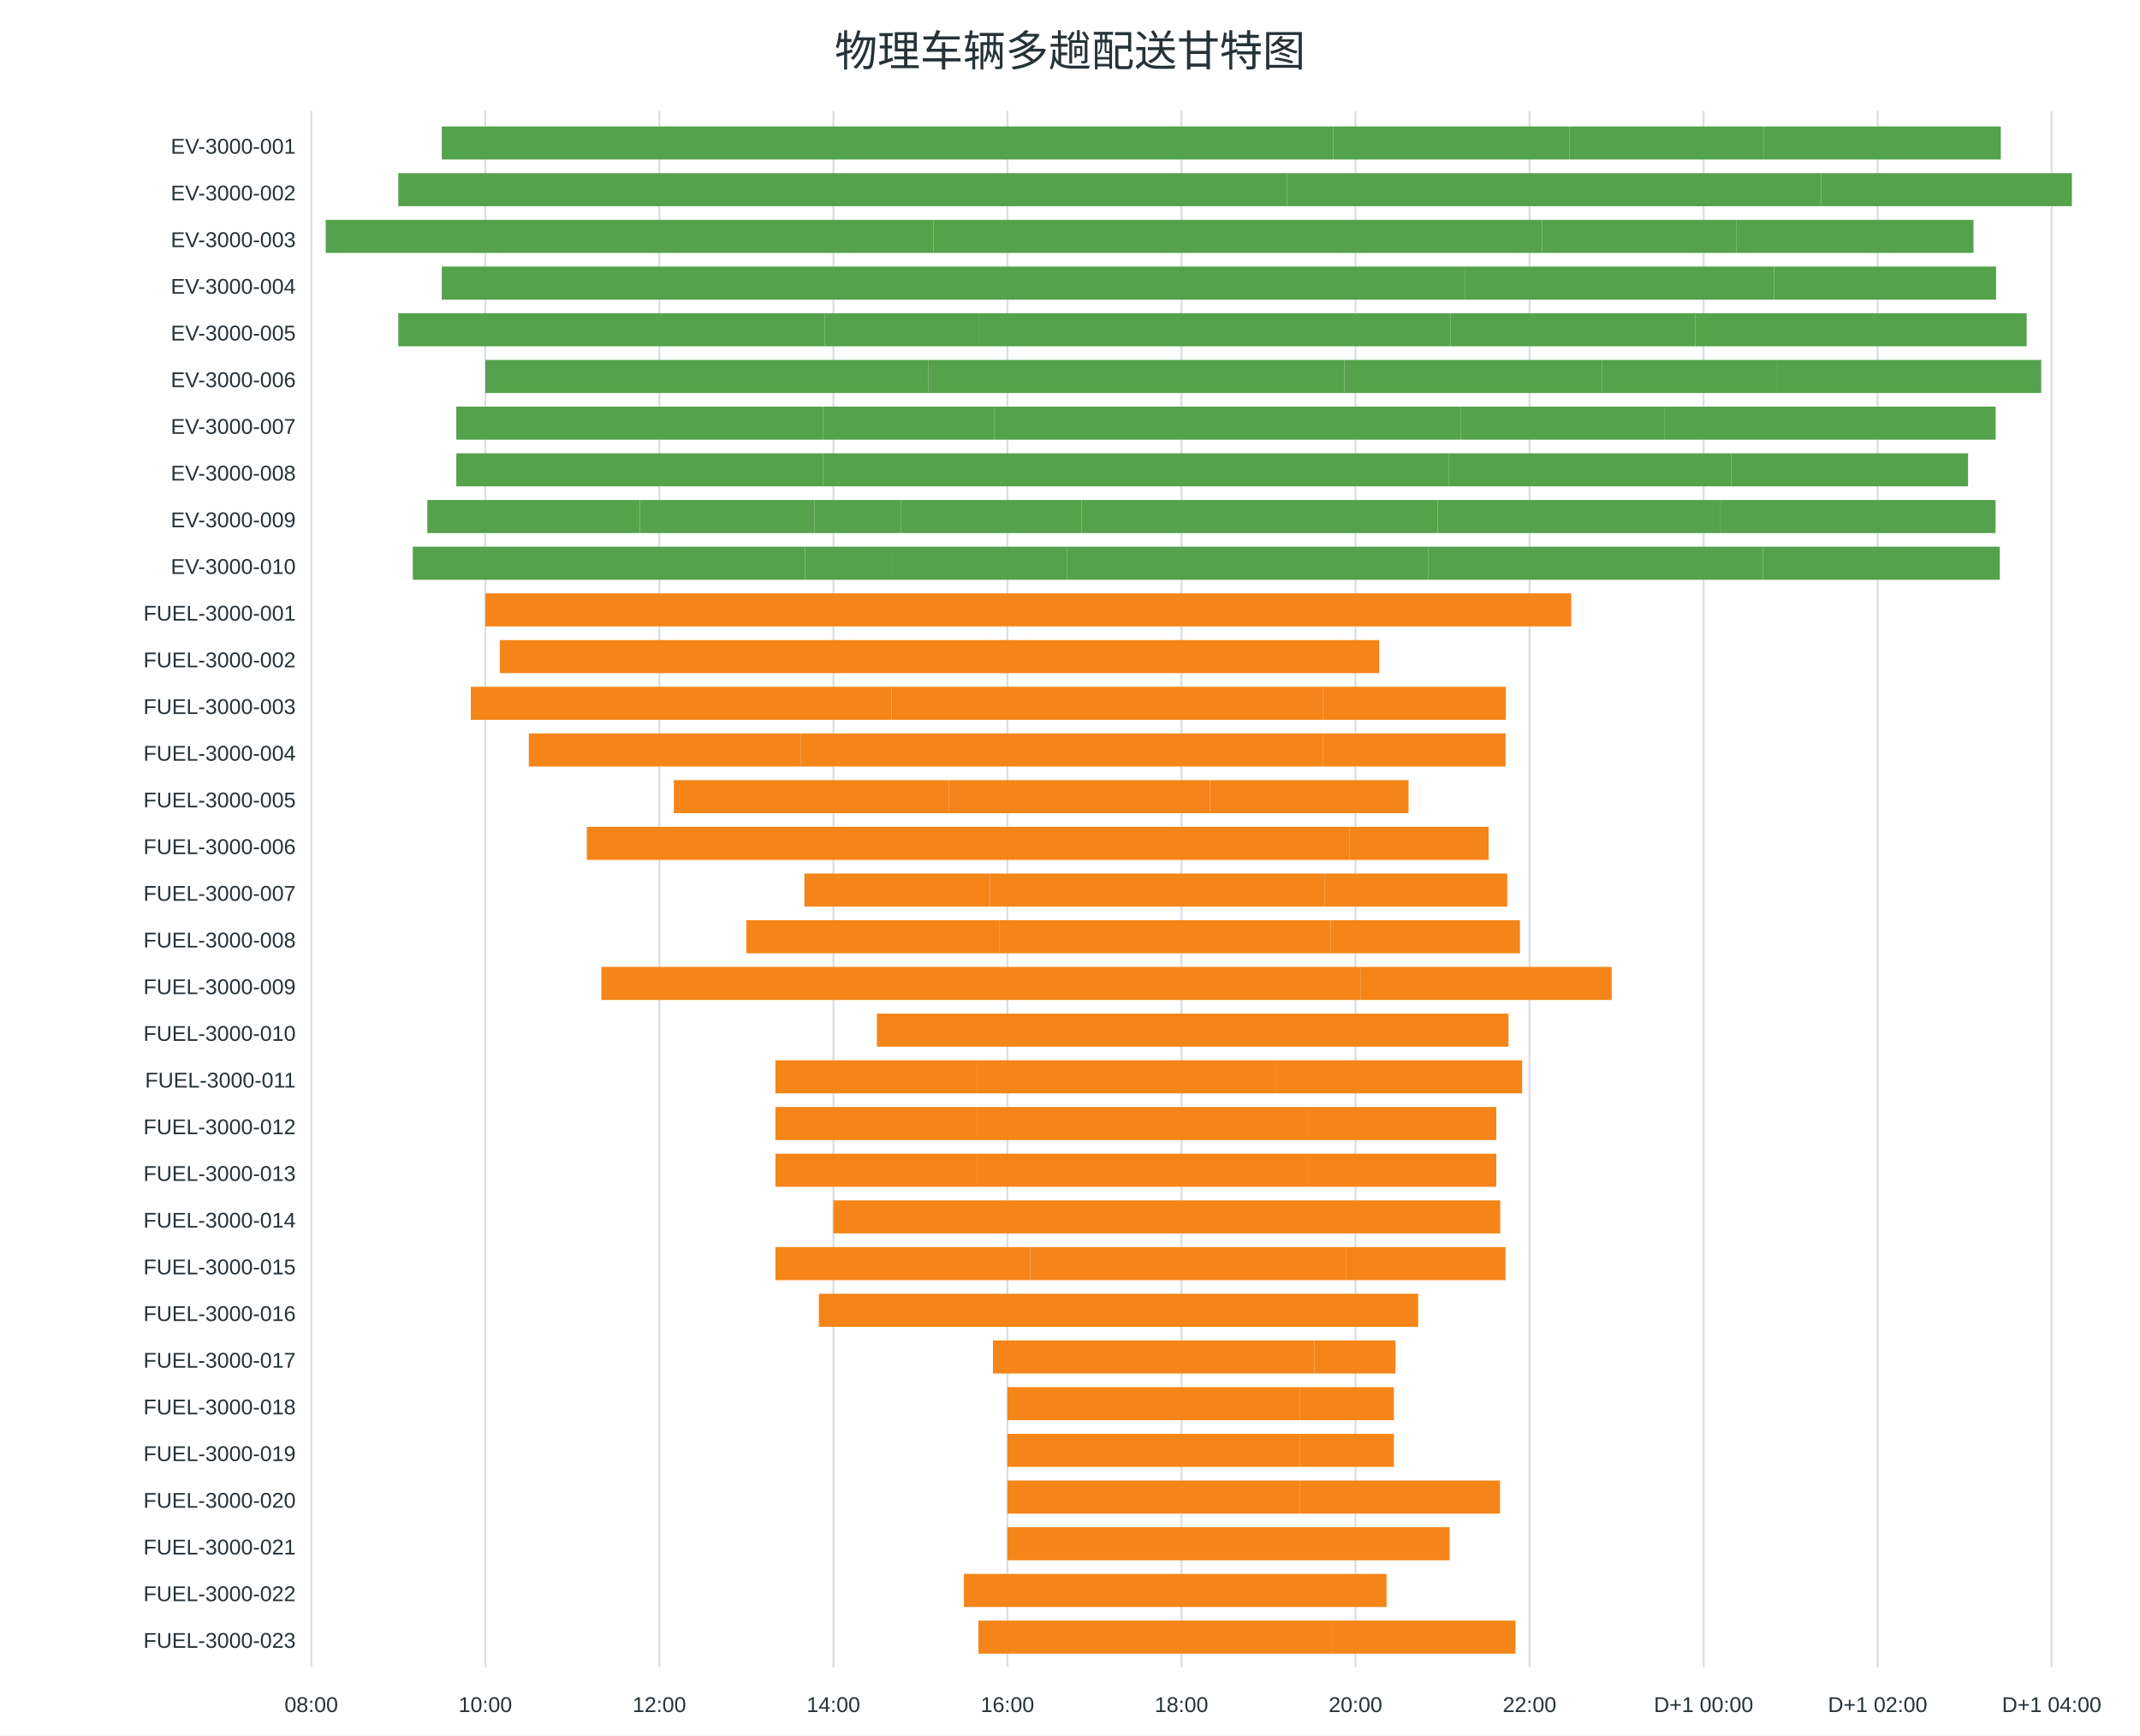
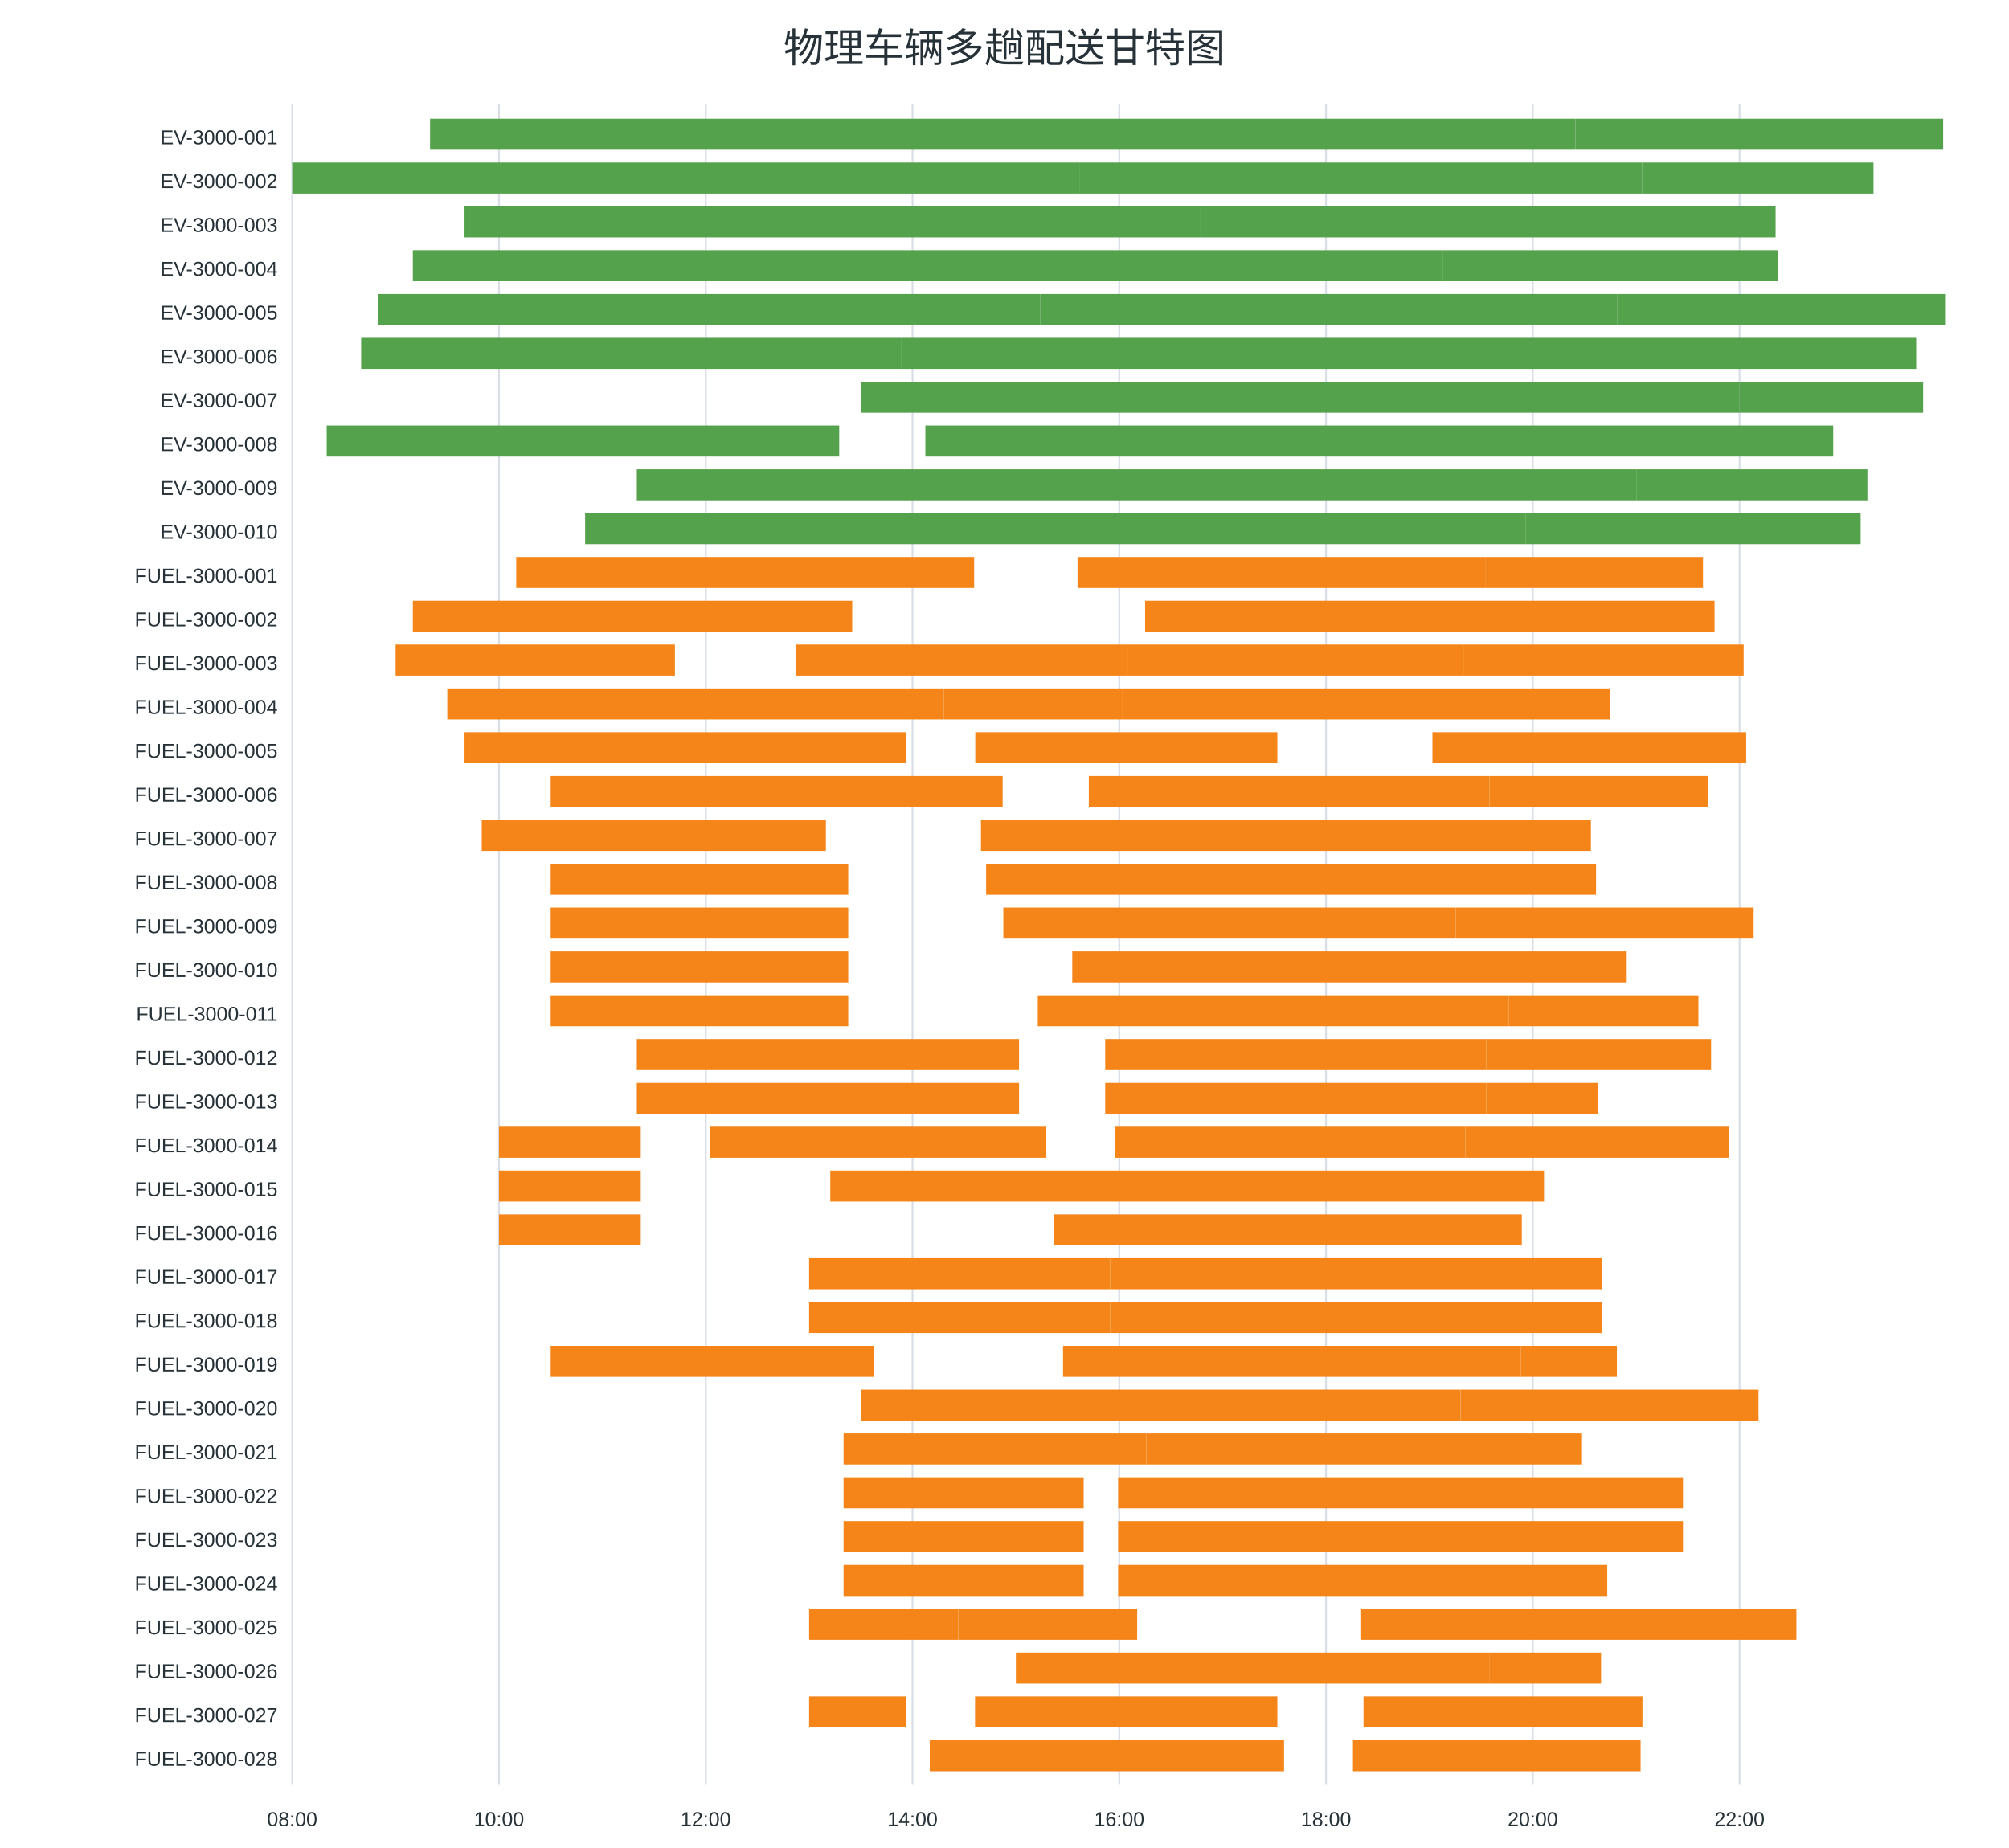
- <svg xmlns="http://www.w3.org/2000/svg" width="1100" height="892" viewBox="0 0 1100 892">
+ <svg xmlns="http://www.w3.org/2000/svg" width="1100" height="1012" viewBox="0 0 1100 1012">
  <rect width="100%" height="100%" fill="white" />
  <g font-family="Microsoft YaHei, SimHei, Arial, sans-serif" fill="#263238">
    <text x="550.0" y="34" text-anchor="middle" font-size="22" font-weight="500">物理车辆多趟配送甘特图</text>
-     <line x1="160.00" y1="57" x2="160.00" y2="857" stroke="#D9DEE7" stroke-width="1" />
-     <text x="160.00" y="880" text-anchor="middle" font-size="11">08:00</text>
-     <line x1="249.46" y1="57" x2="249.46" y2="857" stroke="#D9DEE7" stroke-width="1" />
-     <text x="249.46" y="880" text-anchor="middle" font-size="11">10:00</text>
-     <line x1="338.92" y1="57" x2="338.92" y2="857" stroke="#D9DEE7" stroke-width="1" />
-     <text x="338.92" y="880" text-anchor="middle" font-size="11">12:00</text>
-     <line x1="428.38" y1="57" x2="428.38" y2="857" stroke="#D9DEE7" stroke-width="1" />
-     <text x="428.38" y="880" text-anchor="middle" font-size="11">14:00</text>
-     <line x1="517.84" y1="57" x2="517.84" y2="857" stroke="#D9DEE7" stroke-width="1" />
-     <text x="517.84" y="880" text-anchor="middle" font-size="11">16:00</text>
-     <line x1="607.29" y1="57" x2="607.29" y2="857" stroke="#D9DEE7" stroke-width="1" />
-     <text x="607.29" y="880" text-anchor="middle" font-size="11">18:00</text>
-     <line x1="696.75" y1="57" x2="696.75" y2="857" stroke="#D9DEE7" stroke-width="1" />
-     <text x="696.75" y="880" text-anchor="middle" font-size="11">20:00</text>
-     <line x1="786.21" y1="57" x2="786.21" y2="857" stroke="#D9DEE7" stroke-width="1" />
-     <text x="786.21" y="880" text-anchor="middle" font-size="11">22:00</text>
-     <line x1="875.67" y1="57" x2="875.67" y2="857" stroke="#D9DEE7" stroke-width="1" />
-     <text x="875.67" y="880" text-anchor="middle" font-size="11">D+1 00:00</text>
-     <line x1="965.13" y1="57" x2="965.13" y2="857" stroke="#D9DEE7" stroke-width="1" />
-     <text x="965.13" y="880" text-anchor="middle" font-size="11">D+1 02:00</text>
-     <line x1="1054.59" y1="57" x2="1054.59" y2="857" stroke="#D9DEE7" stroke-width="1" />
-     <text x="1054.59" y="880" text-anchor="middle" font-size="11">D+1 04:00</text>
+     <line x1="160.00" y1="57" x2="160.00" y2="977" stroke="#D9DEE7" stroke-width="1" />
+     <text x="160.00" y="1000" text-anchor="middle" font-size="11">08:00</text>
+     <line x1="273.21" y1="57" x2="273.21" y2="977" stroke="#D9DEE7" stroke-width="1" />
+     <text x="273.21" y="1000" text-anchor="middle" font-size="11">10:00</text>
+     <line x1="386.42" y1="57" x2="386.42" y2="977" stroke="#D9DEE7" stroke-width="1" />
+     <text x="386.42" y="1000" text-anchor="middle" font-size="11">12:00</text>
+     <line x1="499.63" y1="57" x2="499.63" y2="977" stroke="#D9DEE7" stroke-width="1" />
+     <text x="499.63" y="1000" text-anchor="middle" font-size="11">14:00</text>
+     <line x1="612.84" y1="57" x2="612.84" y2="977" stroke="#D9DEE7" stroke-width="1" />
+     <text x="612.84" y="1000" text-anchor="middle" font-size="11">16:00</text>
+     <line x1="726.04" y1="57" x2="726.04" y2="977" stroke="#D9DEE7" stroke-width="1" />
+     <text x="726.04" y="1000" text-anchor="middle" font-size="11">18:00</text>
+     <line x1="839.25" y1="57" x2="839.25" y2="977" stroke="#D9DEE7" stroke-width="1" />
+     <text x="839.25" y="1000" text-anchor="middle" font-size="11">20:00</text>
+     <line x1="952.46" y1="57" x2="952.46" y2="977" stroke="#D9DEE7" stroke-width="1" />
+     <text x="952.46" y="1000" text-anchor="middle" font-size="11">22:00</text>
    <text x="152" y="79" text-anchor="end" font-size="11">EV-3000-001</text>
-     <rect x="227.09" y="65" width="458.18" height="17" fill="#54A24B" />
-     <rect x="685.28" y="65" width="121.41" height="17" fill="#54A24B" />
-     <rect x="806.69" y="65" width="100.01" height="17" fill="#54A24B" />
-     <rect x="906.70" y="65" width="121.75" height="17" fill="#54A24B" />
+     <rect x="235.47" y="65" width="627.24" height="17" fill="#54A24B" />
+     <rect x="862.71" y="65" width="201.25" height="17" fill="#54A24B" />
    <text x="152" y="103" text-anchor="end" font-size="11">EV-3000-002</text>
-     <rect x="204.73" y="89" width="120.86" height="17" fill="#54A24B" />
-     <rect x="325.58" y="89" width="335.91" height="17" fill="#54A24B" />
-     <rect x="661.49" y="89" width="115.54" height="17" fill="#54A24B" />
-     <rect x="777.03" y="89" width="159.03" height="17" fill="#54A24B" />
-     <rect x="936.06" y="89" width="128.94" height="17" fill="#54A24B" />
+     <rect x="160.00" y="89" width="430.95" height="17" fill="#54A24B" />
+     <rect x="590.95" y="89" width="308.29" height="17" fill="#54A24B" />
+     <rect x="899.24" y="89" width="126.57" height="17" fill="#54A24B" />
    <text x="152" y="127" text-anchor="end" font-size="11">EV-3000-003</text>
-     <rect x="167.45" y="113" width="312.40" height="17" fill="#54A24B" />
-     <rect x="479.86" y="113" width="312.79" height="17" fill="#54A24B" />
-     <rect x="792.65" y="113" width="100.01" height="17" fill="#54A24B" />
-     <rect x="892.66" y="113" width="121.75" height="17" fill="#54A24B" />
+     <rect x="254.34" y="113" width="402.60" height="17" fill="#54A24B" />
+     <rect x="656.94" y="113" width="315.26" height="17" fill="#54A24B" />
    <text x="152" y="151" text-anchor="end" font-size="11">EV-3000-004</text>
-     <rect x="227.09" y="137" width="525.81" height="17" fill="#54A24B" />
-     <rect x="752.90" y="137" width="159.03" height="17" fill="#54A24B" />
-     <rect x="911.93" y="137" width="114.08" height="17" fill="#54A24B" />
+     <rect x="226.04" y="137" width="563.81" height="17" fill="#54A24B" />
+     <rect x="789.85" y="137" width="183.57" height="17" fill="#54A24B" />
    <text x="152" y="175" text-anchor="end" font-size="11">EV-3000-005</text>
-     <rect x="204.73" y="161" width="219.15" height="17" fill="#54A24B" />
-     <rect x="423.87" y="161" width="79.08" height="17" fill="#54A24B" />
-     <rect x="502.95" y="161" width="242.74" height="17" fill="#54A24B" />
-     <rect x="745.70" y="161" width="125.68" height="17" fill="#54A24B" />
-     <rect x="871.37" y="161" width="170.38" height="17" fill="#54A24B" />
+     <rect x="207.17" y="161" width="362.52" height="17" fill="#54A24B" />
+     <rect x="569.69" y="161" width="315.94" height="17" fill="#54A24B" />
+     <rect x="885.62" y="161" width="179.38" height="17" fill="#54A24B" />
    <text x="152" y="199" text-anchor="end" font-size="11">EV-3000-006</text>
-     <rect x="249.46" y="185" width="227.81" height="17" fill="#54A24B" />
-     <rect x="477.27" y="185" width="213.76" height="17" fill="#54A24B" />
-     <rect x="691.03" y="185" width="132.54" height="17" fill="#54A24B" />
-     <rect x="823.57" y="185" width="89.91" height="17" fill="#54A24B" />
-     <rect x="913.48" y="185" width="135.75" height="17" fill="#54A24B" />
+     <rect x="197.74" y="185" width="295.89" height="17" fill="#54A24B" />
+     <rect x="493.62" y="185" width="204.53" height="17" fill="#54A24B" />
+     <rect x="698.15" y="185" width="237.25" height="17" fill="#54A24B" />
+     <rect x="935.40" y="185" width="113.78" height="17" fill="#54A24B" />
    <text x="152" y="223" text-anchor="end" font-size="11">EV-3000-007</text>
-     <rect x="234.55" y="209" width="188.45" height="17" fill="#54A24B" />
-     <rect x="423.00" y="209" width="88.15" height="17" fill="#54A24B" />
-     <rect x="511.15" y="209" width="239.79" height="17" fill="#54A24B" />
-     <rect x="750.94" y="209" width="104.50" height="17" fill="#54A24B" />
-     <rect x="855.44" y="209" width="170.38" height="17" fill="#54A24B" />
+     <rect x="471.32" y="209" width="481.18" height="17" fill="#54A24B" />
+     <rect x="952.50" y="209" width="100.49" height="17" fill="#54A24B" />
    <text x="152" y="247" text-anchor="end" font-size="11">EV-3000-008</text>
-     <rect x="234.55" y="233" width="188.45" height="17" fill="#54A24B" />
-     <rect x="423.00" y="233" width="78.59" height="17" fill="#54A24B" />
-     <rect x="501.59" y="233" width="243.23" height="17" fill="#54A24B" />
-     <rect x="744.82" y="233" width="145.06" height="17" fill="#54A24B" />
-     <rect x="889.88" y="233" width="121.75" height="17" fill="#54A24B" />
+     <rect x="178.87" y="233" width="280.63" height="17" fill="#54A24B" />
+     <rect x="506.67" y="233" width="497.07" height="17" fill="#54A24B" />
    <text x="152" y="271" text-anchor="end" font-size="11">EV-3000-009</text>
-     <rect x="219.64" y="257" width="109.21" height="17" fill="#54A24B" />
-     <rect x="328.85" y="257" width="89.72" height="17" fill="#54A24B" />
-     <rect x="418.57" y="257" width="44.63" height="17" fill="#54A24B" />
-     <rect x="463.20" y="257" width="92.81" height="17" fill="#54A24B" />
-     <rect x="556.01" y="257" width="182.96" height="17" fill="#54A24B" />
-     <rect x="738.97" y="257" width="145.06" height="17" fill="#54A24B" />
-     <rect x="884.02" y="257" width="141.74" height="17" fill="#54A24B" />
+     <rect x="348.68" y="257" width="547.22" height="17" fill="#54A24B" />
+     <rect x="895.91" y="257" width="126.57" height="17" fill="#54A24B" />
    <text x="152" y="295" text-anchor="end" font-size="11">EV-3000-010</text>
-     <rect x="212.18" y="281" width="201.64" height="17" fill="#54A24B" />
-     <rect x="413.83" y="281" width="44.63" height="17" fill="#54A24B" />
-     <rect x="458.46" y="281" width="90.14" height="17" fill="#54A24B" />
-     <rect x="548.60" y="281" width="185.62" height="17" fill="#54A24B" />
-     <rect x="734.23" y="281" width="171.96" height="17" fill="#54A24B" />
-     <rect x="906.19" y="281" width="121.75" height="17" fill="#54A24B" />
+     <rect x="320.38" y="281" width="514.82" height="17" fill="#54A24B" />
+     <rect x="835.20" y="281" width="183.57" height="17" fill="#54A24B" />
    <text x="152" y="319" text-anchor="end" font-size="11">FUEL-3000-001</text>
-     <rect x="249.46" y="305" width="558.20" height="17" fill="#F58518" />
+     <rect x="282.64" y="305" width="250.74" height="17" fill="#F58518" />
+     <rect x="589.99" y="305" width="223.52" height="17" fill="#F58518" />
+     <rect x="813.51" y="305" width="118.93" height="17" fill="#F58518" />
    <text x="152" y="343" text-anchor="end" font-size="11">FUEL-3000-002</text>
-     <rect x="256.91" y="329" width="452.05" height="17" fill="#F58518" />
+     <rect x="226.04" y="329" width="240.58" height="17" fill="#F58518" />
+     <rect x="627.00" y="329" width="311.77" height="17" fill="#F58518" />
    <text x="152" y="367" text-anchor="end" font-size="11">FUEL-3000-003</text>
-     <rect x="242.00" y="353" width="216.18" height="17" fill="#F58518" />
-     <rect x="458.18" y="353" width="49.58" height="17" fill="#F58518" />
-     <rect x="507.76" y="353" width="172.29" height="17" fill="#F58518" />
-     <rect x="680.05" y="353" width="93.98" height="17" fill="#F58518" />
+     <rect x="216.60" y="353" width="152.94" height="17" fill="#F58518" />
+     <rect x="435.58" y="353" width="181.76" height="17" fill="#F58518" />
+     <rect x="617.34" y="353" width="184.31" height="17" fill="#F58518" />
+     <rect x="801.65" y="353" width="153.06" height="17" fill="#F58518" />
    <text x="152" y="391" text-anchor="end" font-size="11">FUEL-3000-004</text>
-     <rect x="271.82" y="377" width="139.68" height="17" fill="#F58518" />
-     <rect x="411.51" y="377" width="268.41" height="17" fill="#F58518" />
-     <rect x="679.91" y="377" width="93.98" height="17" fill="#F58518" />
+     <rect x="244.91" y="377" width="271.78" height="17" fill="#F58518" />
+     <rect x="516.69" y="377" width="97.96" height="17" fill="#F58518" />
+     <rect x="614.65" y="377" width="266.93" height="17" fill="#F58518" />
    <text x="152" y="415" text-anchor="end" font-size="11">FUEL-3000-005</text>
-     <rect x="346.37" y="401" width="141.50" height="17" fill="#F58518" />
-     <rect x="487.87" y="401" width="134.03" height="17" fill="#F58518" />
-     <rect x="621.90" y="401" width="102.12" height="17" fill="#F58518" />
+     <rect x="254.34" y="401" width="241.92" height="17" fill="#F58518" />
+     <rect x="534.00" y="401" width="165.40" height="17" fill="#F58518" />
+     <rect x="784.30" y="401" width="171.79" height="17" fill="#F58518" />
    <text x="152" y="439" text-anchor="end" font-size="11">FUEL-3000-006</text>
-     <rect x="301.64" y="425" width="391.94" height="17" fill="#F58518" />
-     <rect x="693.59" y="425" width="71.58" height="17" fill="#F58518" />
+     <rect x="301.51" y="425" width="247.48" height="17" fill="#F58518" />
+     <rect x="596.16" y="425" width="219.45" height="17" fill="#F58518" />
+     <rect x="815.61" y="425" width="119.46" height="17" fill="#F58518" />
    <text x="152" y="463" text-anchor="end" font-size="11">FUEL-3000-007</text>
-     <rect x="413.47" y="449" width="95.41" height="17" fill="#F58518" />
-     <rect x="508.88" y="449" width="171.89" height="17" fill="#F58518" />
-     <rect x="680.77" y="449" width="93.98" height="17" fill="#F58518" />
+     <rect x="263.77" y="449" width="188.43" height="17" fill="#F58518" />
+     <rect x="537.11" y="449" width="333.97" height="17" fill="#F58518" />
    <text x="152" y="487" text-anchor="end" font-size="11">FUEL-3000-008</text>
-     <rect x="383.65" y="473" width="130.19" height="17" fill="#F58518" />
-     <rect x="513.84" y="473" width="170.10" height="17" fill="#F58518" />
-     <rect x="683.94" y="473" width="97.34" height="17" fill="#F58518" />
+     <rect x="301.51" y="473" width="162.94" height="17" fill="#F58518" />
+     <rect x="539.93" y="473" width="333.97" height="17" fill="#F58518" />
    <text x="152" y="511" text-anchor="end" font-size="11">FUEL-3000-009</text>
-     <rect x="309.10" y="497" width="390.40" height="17" fill="#F58518" />
-     <rect x="699.50" y="497" width="128.94" height="17" fill="#F58518" />
+     <rect x="301.51" y="497" width="162.94" height="17" fill="#F58518" />
+     <rect x="549.36" y="497" width="247.64" height="17" fill="#F58518" />
+     <rect x="797.00" y="497" width="163.18" height="17" fill="#F58518" />
    <text x="152" y="535" text-anchor="end" font-size="11">FUEL-3000-010</text>
-     <rect x="450.74" y="521" width="324.65" height="17" fill="#F58518" />
+     <rect x="301.51" y="521" width="162.94" height="17" fill="#F58518" />
+     <rect x="587.10" y="521" width="303.59" height="17" fill="#F58518" />
    <text x="152" y="559" text-anchor="end" font-size="11">FUEL-3000-011</text>
-     <rect x="398.56" y="545" width="103.88" height="17" fill="#F58518" />
-     <rect x="502.44" y="545" width="153.57" height="17" fill="#F58518" />
-     <rect x="656.01" y="545" width="126.41" height="17" fill="#F58518" />
+     <rect x="301.51" y="545" width="162.94" height="17" fill="#F58518" />
+     <rect x="568.23" y="545" width="257.81" height="17" fill="#F58518" />
+     <rect x="826.04" y="545" width="103.90" height="17" fill="#F58518" />
    <text x="152" y="583" text-anchor="end" font-size="11">FUEL-3000-012</text>
-     <rect x="398.56" y="569" width="103.88" height="17" fill="#F58518" />
-     <rect x="502.44" y="569" width="169.46" height="17" fill="#F58518" />
-     <rect x="671.90" y="569" width="97.23" height="17" fill="#F58518" />
+     <rect x="348.68" y="569" width="209.28" height="17" fill="#F58518" />
+     <rect x="605.13" y="569" width="208.56" height="17" fill="#F58518" />
+     <rect x="813.69" y="569" width="123.18" height="17" fill="#F58518" />
    <text x="152" y="607" text-anchor="end" font-size="11">FUEL-3000-013</text>
-     <rect x="398.56" y="593" width="103.88" height="17" fill="#F58518" />
-     <rect x="502.44" y="593" width="169.46" height="17" fill="#F58518" />
-     <rect x="671.90" y="593" width="97.23" height="17" fill="#F58518" />
+     <rect x="348.68" y="593" width="209.28" height="17" fill="#F58518" />
+     <rect x="605.13" y="593" width="208.56" height="17" fill="#F58518" />
+     <rect x="813.69" y="593" width="61.27" height="17" fill="#F58518" />
    <text x="152" y="631" text-anchor="end" font-size="11">FUEL-3000-014</text>
-     <rect x="428.38" y="617" width="342.77" height="17" fill="#F58518" />
+     <rect x="273.21" y="617" width="77.63" height="17" fill="#F58518" />
+     <rect x="388.57" y="617" width="184.33" height="17" fill="#F58518" />
+     <rect x="610.64" y="617" width="191.63" height="17" fill="#F58518" />
+     <rect x="802.27" y="617" width="144.36" height="17" fill="#F58518" />
    <text x="152" y="655" text-anchor="end" font-size="11">FUEL-3000-015</text>
-     <rect x="398.56" y="641" width="131.04" height="17" fill="#F58518" />
-     <rect x="529.59" y="641" width="162.18" height="17" fill="#F58518" />
-     <rect x="691.77" y="641" width="82.10" height="17" fill="#F58518" />
+     <rect x="273.21" y="641" width="77.63" height="17" fill="#F58518" />
+     <rect x="454.61" y="641" width="191.32" height="17" fill="#F58518" />
+     <rect x="645.93" y="641" width="199.47" height="17" fill="#F58518" />
    <text x="152" y="679" text-anchor="end" font-size="11">FUEL-3000-016</text>
-     <rect x="420.92" y="665" width="308.04" height="17" fill="#F58518" />
+     <rect x="273.21" y="665" width="77.63" height="17" fill="#F58518" />
+     <rect x="577.26" y="665" width="255.98" height="17" fill="#F58518" />
    <text x="152" y="703" text-anchor="end" font-size="11">FUEL-3000-017</text>
-     <rect x="510.38" y="689" width="165.29" height="17" fill="#F58518" />
-     <rect x="675.67" y="689" width="41.65" height="17" fill="#F58518" />
+     <rect x="443.02" y="689" width="164.76" height="17" fill="#F58518" />
+     <rect x="607.78" y="689" width="269.41" height="17" fill="#F58518" />
    <text x="152" y="727" text-anchor="end" font-size="11">FUEL-3000-018</text>
-     <rect x="517.84" y="713" width="150.22" height="17" fill="#F58518" />
-     <rect x="668.06" y="713" width="48.42" height="17" fill="#F58518" />
+     <rect x="443.02" y="713" width="164.76" height="17" fill="#F58518" />
+     <rect x="607.78" y="713" width="269.41" height="17" fill="#F58518" />
    <text x="152" y="751" text-anchor="end" font-size="11">FUEL-3000-019</text>
-     <rect x="517.84" y="737" width="150.22" height="17" fill="#F58518" />
-     <rect x="668.06" y="737" width="48.42" height="17" fill="#F58518" />
+     <rect x="301.51" y="737" width="176.77" height="17" fill="#F58518" />
+     <rect x="582.05" y="737" width="250.55" height="17" fill="#F58518" />
+     <rect x="832.60" y="737" width="52.71" height="17" fill="#F58518" />
    <text x="152" y="775" text-anchor="end" font-size="11">FUEL-3000-020</text>
-     <rect x="517.84" y="761" width="150.22" height="17" fill="#F58518" />
-     <rect x="668.06" y="761" width="102.98" height="17" fill="#F58518" />
+     <rect x="471.32" y="761" width="328.34" height="17" fill="#F58518" />
+     <rect x="799.67" y="761" width="163.18" height="17" fill="#F58518" />
    <text x="152" y="799" text-anchor="end" font-size="11">FUEL-3000-021</text>
-     <rect x="517.84" y="785" width="147.90" height="17" fill="#F58518" />
-     <rect x="665.73" y="785" width="79.41" height="17" fill="#F58518" />
+     <rect x="461.89" y="785" width="165.83" height="17" fill="#F58518" />
+     <rect x="627.72" y="785" width="238.49" height="17" fill="#F58518" />
    <text x="152" y="823" text-anchor="end" font-size="11">FUEL-3000-022</text>
-     <rect x="495.47" y="809" width="217.24" height="17" fill="#F58518" />
+     <rect x="461.89" y="809" width="131.46" height="17" fill="#F58518" />
+     <rect x="612.22" y="809" width="190.33" height="17" fill="#F58518" />
+     <rect x="802.55" y="809" width="118.93" height="17" fill="#F58518" />
    <text x="152" y="847" text-anchor="end" font-size="11">FUEL-3000-023</text>
-     <rect x="502.93" y="833" width="181.68" height="17" fill="#F58518" />
-     <rect x="684.61" y="833" width="94.40" height="17" fill="#F58518" />
+     <rect x="461.89" y="833" width="131.46" height="17" fill="#F58518" />
+     <rect x="612.22" y="833" width="190.33" height="17" fill="#F58518" />
+     <rect x="802.55" y="833" width="118.93" height="17" fill="#F58518" />
+     <text x="152" y="871" text-anchor="end" font-size="11">FUEL-3000-024</text>
+     <rect x="461.89" y="857" width="131.46" height="17" fill="#F58518" />
+     <rect x="612.22" y="857" width="267.81" height="17" fill="#F58518" />
+     <text x="152" y="895" text-anchor="end" font-size="11">FUEL-3000-025</text>
+     <rect x="443.02" y="881" width="81.67" height="17" fill="#F58518" />
+     <rect x="524.69" y="881" width="97.96" height="17" fill="#F58518" />
+     <rect x="745.29" y="881" width="238.30" height="17" fill="#F58518" />
+     <text x="152" y="919" text-anchor="end" font-size="11">FUEL-3000-026</text>
+     <rect x="556.23" y="905" width="259.13" height="17" fill="#F58518" />
+     <rect x="815.36" y="905" width="61.27" height="17" fill="#F58518" />
+     <text x="152" y="943" text-anchor="end" font-size="11">FUEL-3000-027</text>
+     <rect x="443.02" y="929" width="53.11" height="17" fill="#F58518" />
+     <rect x="533.87" y="929" width="165.52" height="17" fill="#F58518" />
+     <rect x="746.56" y="929" width="152.74" height="17" fill="#F58518" />
+     <text x="152" y="967" text-anchor="end" font-size="11">FUEL-3000-028</text>
+     <rect x="509.06" y="953" width="193.99" height="17" fill="#F58518" />
+     <rect x="740.79" y="953" width="157.49" height="17" fill="#F58518" />
  </g>
</svg>
